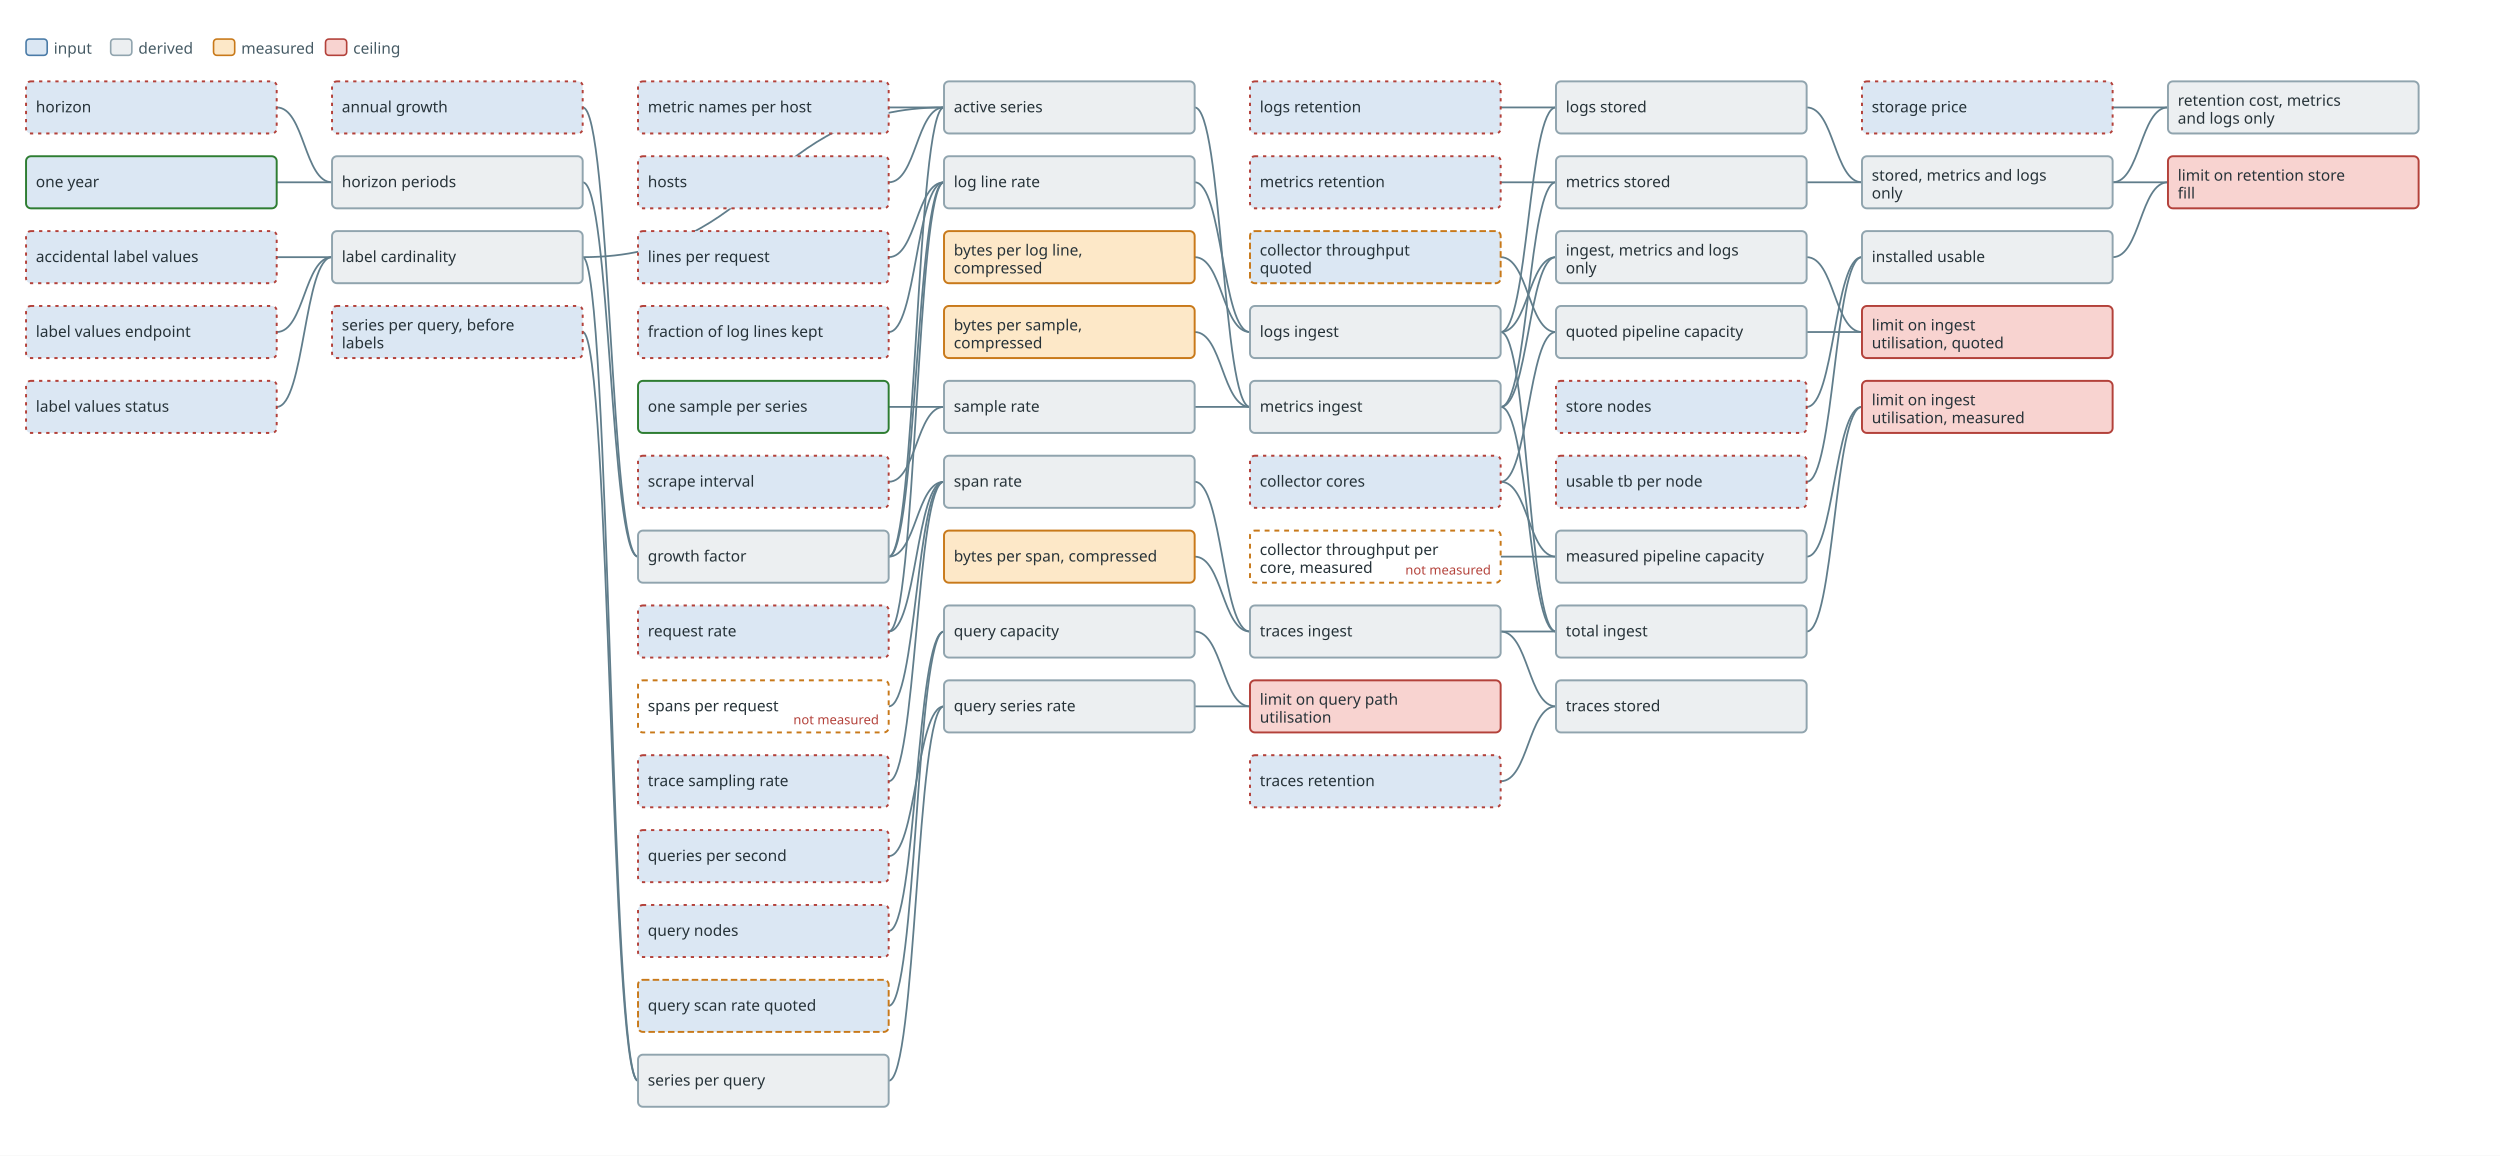
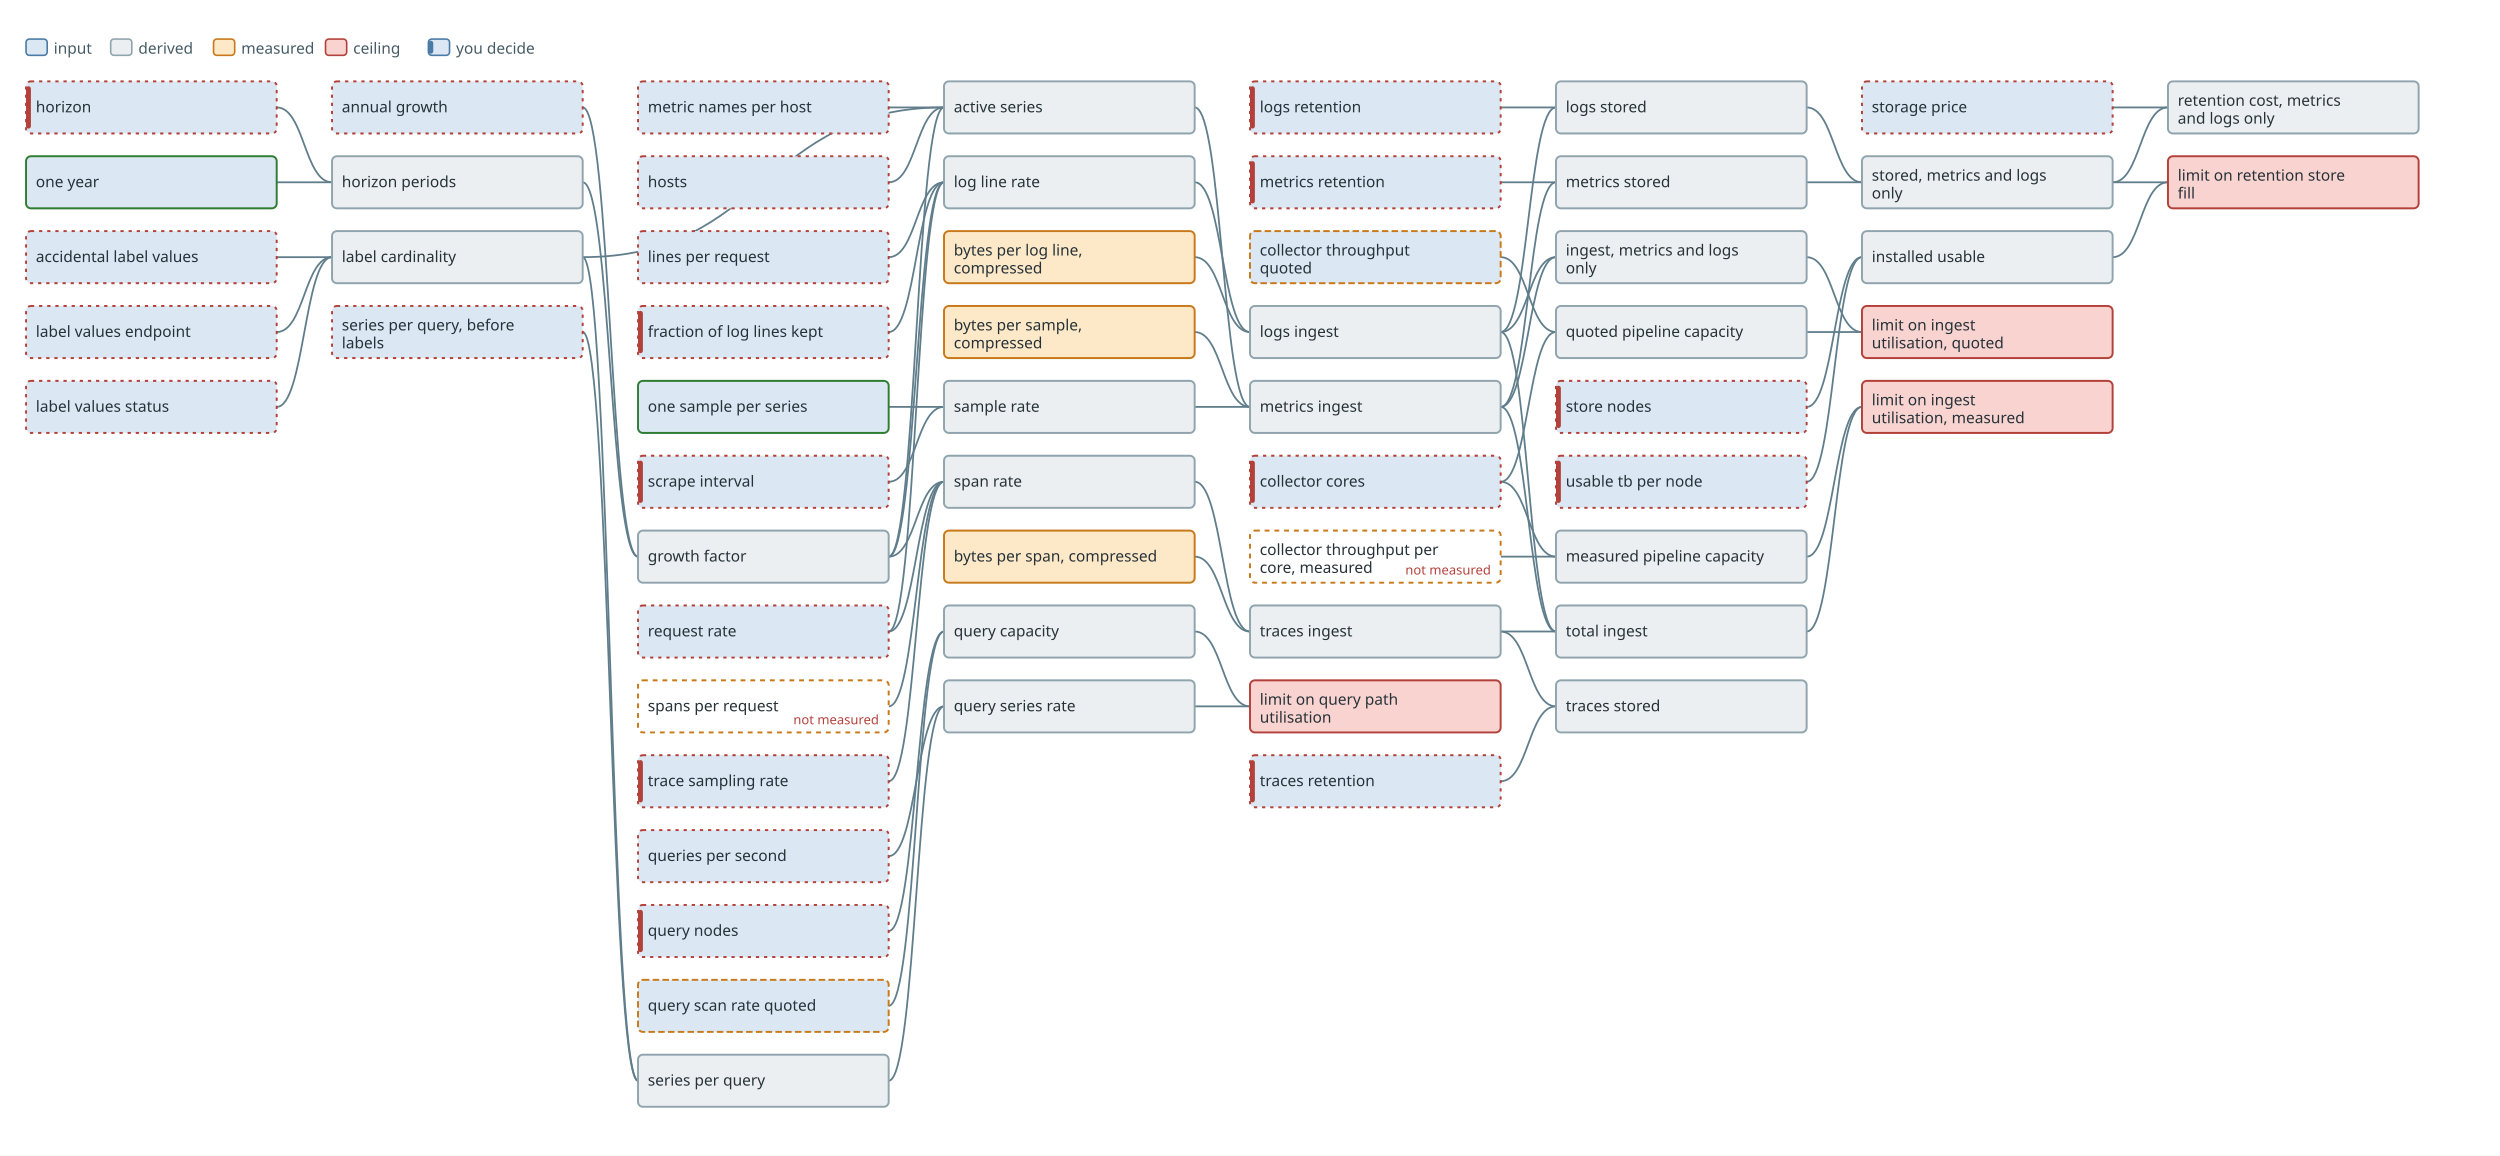
<svg xmlns="http://www.w3.org/2000/svg" viewBox="0 0 1536 710" width="1536" height="710" role="img" font-family="system-ui, sans-serif">
  <rect width="1536" height="710" fill="#ffffff" />
  <rect x="16.0" y="24" width="13" height="10" rx="2" fill="#dbe7f3" stroke="#4a7ba7" />
  <text x="33.0" y="33" font-size="9.5" fill="#455a64">input</text>
  <rect x="68.0" y="24" width="13" height="10" rx="2" fill="#eceff1" stroke="#90a4ae" />
  <text x="85.0" y="33" font-size="9.5" fill="#455a64">derived</text>
  <rect x="131.2" y="24" width="13" height="10" rx="2" fill="#fde8c8" stroke="#c8791a" />
  <text x="148.2" y="33" font-size="9.5" fill="#455a64">measured</text>
  <rect x="200.0" y="24" width="13" height="10" rx="2" fill="#f8d3d0" stroke="#b3413a" />
  <text x="217.0" y="33" font-size="9.5" fill="#455a64">ceiling</text>
+   <rect x="263.2" y="24" width="13" height="10" rx="2" fill="#dbe7f3" stroke="#4a7ba7" />
+   <rect x="263.2" y="25" width="3" height="8" rx="1.5" fill="#4a7ba7" />
+   <text x="280.2" y="33" font-size="9.5" fill="#455a64">you decide</text>
  <path d="M546.0,66.0 C563.0,66.0 563.0,66.0 580.0,66.0" fill="none" stroke="#607d8b" stroke-width="1.1" />
  <path d="M546.0,342.0 C563.0,342.0 563.0,66.0 580.0,66.0" fill="none" stroke="#607d8b" stroke-width="1.1" />
  <path d="M546.0,112.0 C563.0,112.0 563.0,66.0 580.0,66.0" fill="none" stroke="#607d8b" stroke-width="1.1" />
  <path d="M358.0,158.0 C469.0,158.0 469.0,66.0 580.0,66.0" fill="none" stroke="#607d8b" stroke-width="1.1" />
  <path d="M358.0,66.0 C375.0,66.0 375.0,342.0 392.0,342.0" fill="none" stroke="#607d8b" stroke-width="1.1" />
  <path d="M358.0,112.0 C375.0,112.0 375.0,342.0 392.0,342.0" fill="none" stroke="#607d8b" stroke-width="1.1" />
  <path d="M170.0,66.0 C187.0,66.0 187.0,112.0 204.0,112.0" fill="none" stroke="#607d8b" stroke-width="1.1" />
  <path d="M170.0,112.0 C187.0,112.0 187.0,112.0 204.0,112.0" fill="none" stroke="#607d8b" stroke-width="1.1" />
  <path d="M1110.0,250.0 C1127.0,250.0 1127.0,158.0 1144.0,158.0" fill="none" stroke="#607d8b" stroke-width="1.1" />
  <path d="M1110.0,296.0 C1127.0,296.0 1127.0,158.0 1144.0,158.0" fill="none" stroke="#607d8b" stroke-width="1.1" />
  <path d="M922.0,204.0 C939.0,204.0 939.0,158.0 956.0,158.0" fill="none" stroke="#607d8b" stroke-width="1.1" />
  <path d="M922.0,250.0 C939.0,250.0 939.0,158.0 956.0,158.0" fill="none" stroke="#607d8b" stroke-width="1.1" />
  <path d="M1298.0,112.0 C1315.0,112.0 1315.0,66.0 1332.0,66.0" fill="none" stroke="#607d8b" stroke-width="1.1" />
  <path d="M1298.0,66.0 C1315.0,66.0 1315.0,66.0 1332.0,66.0" fill="none" stroke="#607d8b" stroke-width="1.1" />
  <path d="M1110.0,66.0 C1127.0,66.0 1127.0,112.0 1144.0,112.0" fill="none" stroke="#607d8b" stroke-width="1.1" />
  <path d="M1110.0,112.0 C1127.0,112.0 1127.0,112.0 1144.0,112.0" fill="none" stroke="#607d8b" stroke-width="1.1" />
  <path d="M170.0,158.0 C187.0,158.0 187.0,158.0 204.0,158.0" fill="none" stroke="#607d8b" stroke-width="1.1" />
  <path d="M170.0,204.0 C187.0,204.0 187.0,158.0 204.0,158.0" fill="none" stroke="#607d8b" stroke-width="1.1" />
  <path d="M170.0,250.0 C187.0,250.0 187.0,158.0 204.0,158.0" fill="none" stroke="#607d8b" stroke-width="1.1" />
  <path d="M546.0,342.0 C563.0,342.0 563.0,112.0 580.0,112.0" fill="none" stroke="#607d8b" stroke-width="1.1" />
  <path d="M546.0,158.0 C563.0,158.0 563.0,112.0 580.0,112.0" fill="none" stroke="#607d8b" stroke-width="1.1" />
  <path d="M546.0,204.0 C563.0,204.0 563.0,112.0 580.0,112.0" fill="none" stroke="#607d8b" stroke-width="1.1" />
  <path d="M546.0,388.0 C563.0,388.0 563.0,112.0 580.0,112.0" fill="none" stroke="#607d8b" stroke-width="1.1" />
  <path d="M734.0,112.0 C751.0,112.0 751.0,204.0 768.0,204.0" fill="none" stroke="#607d8b" stroke-width="1.1" />
  <path d="M734.0,158.0 C751.0,158.0 751.0,204.0 768.0,204.0" fill="none" stroke="#607d8b" stroke-width="1.1" />
  <path d="M922.0,204.0 C939.0,204.0 939.0,66.0 956.0,66.0" fill="none" stroke="#607d8b" stroke-width="1.1" />
  <path d="M922.0,66.0 C939.0,66.0 939.0,66.0 956.0,66.0" fill="none" stroke="#607d8b" stroke-width="1.1" />
  <path d="M922.0,296.0 C939.0,296.0 939.0,342.0 956.0,342.0" fill="none" stroke="#607d8b" stroke-width="1.1" />
  <path d="M922.0,342.0 C939.0,342.0 939.0,342.0 956.0,342.0" fill="none" stroke="#607d8b" stroke-width="1.1" />
  <path d="M734.0,66.0 C751.0,66.0 751.0,250.0 768.0,250.0" fill="none" stroke="#607d8b" stroke-width="1.1" />
  <path d="M734.0,204.0 C751.0,204.0 751.0,250.0 768.0,250.0" fill="none" stroke="#607d8b" stroke-width="1.1" />
  <path d="M734.0,250.0 C751.0,250.0 751.0,250.0 768.0,250.0" fill="none" stroke="#607d8b" stroke-width="1.1" />
  <path d="M922.0,250.0 C939.0,250.0 939.0,112.0 956.0,112.0" fill="none" stroke="#607d8b" stroke-width="1.1" />
  <path d="M922.0,112.0 C939.0,112.0 939.0,112.0 956.0,112.0" fill="none" stroke="#607d8b" stroke-width="1.1" />
  <path d="M1110.0,342.0 C1127.0,342.0 1127.0,250.0 1144.0,250.0" fill="none" stroke="#607d8b" stroke-width="1.1" />
  <path d="M1110.0,388.0 C1127.0,388.0 1127.0,250.0 1144.0,250.0" fill="none" stroke="#607d8b" stroke-width="1.1" />
  <path d="M546.0,572.0 C563.0,572.0 563.0,388.0 580.0,388.0" fill="none" stroke="#607d8b" stroke-width="1.1" />
  <path d="M546.0,618.0 C563.0,618.0 563.0,388.0 580.0,388.0" fill="none" stroke="#607d8b" stroke-width="1.1" />
  <path d="M546.0,526.0 C563.0,526.0 563.0,434.0 580.0,434.0" fill="none" stroke="#607d8b" stroke-width="1.1" />
  <path d="M546.0,664.0 C563.0,664.0 563.0,434.0 580.0,434.0" fill="none" stroke="#607d8b" stroke-width="1.1" />
  <path d="M734.0,388.0 C751.0,388.0 751.0,434.0 768.0,434.0" fill="none" stroke="#607d8b" stroke-width="1.1" />
  <path d="M734.0,434.0 C751.0,434.0 751.0,434.0 768.0,434.0" fill="none" stroke="#607d8b" stroke-width="1.1" />
  <path d="M922.0,296.0 C939.0,296.0 939.0,204.0 956.0,204.0" fill="none" stroke="#607d8b" stroke-width="1.1" />
  <path d="M922.0,158.0 C939.0,158.0 939.0,204.0 956.0,204.0" fill="none" stroke="#607d8b" stroke-width="1.1" />
  <path d="M1110.0,158.0 C1127.0,158.0 1127.0,204.0 1144.0,204.0" fill="none" stroke="#607d8b" stroke-width="1.1" />
  <path d="M1110.0,204.0 C1127.0,204.0 1127.0,204.0 1144.0,204.0" fill="none" stroke="#607d8b" stroke-width="1.1" />
  <path d="M546.0,250.0 C563.0,250.0 563.0,250.0 580.0,250.0" fill="none" stroke="#607d8b" stroke-width="1.1" />
  <path d="M546.0,296.0 C563.0,296.0 563.0,250.0 580.0,250.0" fill="none" stroke="#607d8b" stroke-width="1.1" />
  <path d="M358.0,158.0 C375.0,158.0 375.0,664.0 392.0,664.0" fill="none" stroke="#607d8b" stroke-width="1.1" />
  <path d="M358.0,204.0 C375.0,204.0 375.0,664.0 392.0,664.0" fill="none" stroke="#607d8b" stroke-width="1.1" />
  <path d="M546.0,342.0 C563.0,342.0 563.0,296.0 580.0,296.0" fill="none" stroke="#607d8b" stroke-width="1.1" />
  <path d="M546.0,388.0 C563.0,388.0 563.0,296.0 580.0,296.0" fill="none" stroke="#607d8b" stroke-width="1.1" />
  <path d="M546.0,434.0 C563.0,434.0 563.0,296.0 580.0,296.0" fill="none" stroke="#607d8b" stroke-width="1.1" />
  <path d="M546.0,480.0 C563.0,480.0 563.0,296.0 580.0,296.0" fill="none" stroke="#607d8b" stroke-width="1.1" />
  <path d="M1298.0,158.0 C1315.0,158.0 1315.0,112.0 1332.0,112.0" fill="none" stroke="#607d8b" stroke-width="1.1" />
  <path d="M1298.0,112.0 C1315.0,112.0 1315.0,112.0 1332.0,112.0" fill="none" stroke="#607d8b" stroke-width="1.1" />
  <path d="M922.0,204.0 C939.0,204.0 939.0,388.0 956.0,388.0" fill="none" stroke="#607d8b" stroke-width="1.1" />
  <path d="M922.0,250.0 C939.0,250.0 939.0,388.0 956.0,388.0" fill="none" stroke="#607d8b" stroke-width="1.1" />
  <path d="M922.0,388.0 C939.0,388.0 939.0,388.0 956.0,388.0" fill="none" stroke="#607d8b" stroke-width="1.1" />
  <path d="M734.0,296.0 C751.0,296.0 751.0,388.0 768.0,388.0" fill="none" stroke="#607d8b" stroke-width="1.1" />
  <path d="M734.0,342.0 C751.0,342.0 751.0,388.0 768.0,388.0" fill="none" stroke="#607d8b" stroke-width="1.1" />
  <path d="M922.0,388.0 C939.0,388.0 939.0,434.0 956.0,434.0" fill="none" stroke="#607d8b" stroke-width="1.1" />
  <path d="M922.0,480.0 C939.0,480.0 939.0,434.0 956.0,434.0" fill="none" stroke="#607d8b" stroke-width="1.1" />
  <rect x="580" y="50" width="154" height="32" rx="3" fill="#eceff1" stroke="#90a4ae" stroke-width="1.2" />
  <text x="586" y="69" font-size="9.5" fill="#263238">active series</text>
  <rect x="204" y="50" width="154" height="32" rx="3" fill="#dbe7f3" stroke="#b3413a" stroke-width="1.2" stroke-dasharray="2 3" />
  <text x="210" y="69" font-size="9.5" fill="#263238">annual growth</text>
  <rect x="392" y="50" width="154" height="32" rx="3" fill="#dbe7f3" stroke="#b3413a" stroke-width="1.2" stroke-dasharray="2 3" />
  <text x="398" y="69" font-size="9.5" fill="#263238">metric names per host</text>
  <rect x="768" y="280" width="154" height="32" rx="3" fill="#dbe7f3" stroke="#b3413a" stroke-width="1.2" stroke-dasharray="2 3" />
+   <rect x="768" y="283" width="3" height="26" rx="1.5" fill="#b3413a" />
  <text x="774" y="299" font-size="9.5" fill="#263238">collector cores</text>
  <rect x="768" y="326" width="154" height="32" rx="3" fill="#ffffff" stroke="#c8791a" stroke-width="1.2" stroke-dasharray="3 3" />
  <text x="774" y="341" font-size="9.5" fill="#263238">collector throughput per</text>
  <text x="774" y="352" font-size="9.5" fill="#263238">core, measured</text>
  <text x="916" y="353" font-size="8" text-anchor="end" fill="#b3413a">not measured</text>
  <rect x="768" y="142" width="154" height="32" rx="3" fill="#dbe7f3" stroke="#c8791a" stroke-width="1.2" stroke-dasharray="4 2" />
  <text x="774" y="157" font-size="9.5" fill="#263238">collector throughput</text>
  <text x="774" y="168" font-size="9.5" fill="#263238">quoted</text>
  <rect x="392" y="326" width="154" height="32" rx="3" fill="#eceff1" stroke="#90a4ae" stroke-width="1.2" />
  <text x="398" y="345" font-size="9.5" fill="#263238">growth factor</text>
  <rect x="16" y="50" width="154" height="32" rx="3" fill="#dbe7f3" stroke="#b3413a" stroke-width="1.2" stroke-dasharray="2 3" />
+   <rect x="16" y="53" width="3" height="26" rx="1.5" fill="#b3413a" />
  <text x="22" y="69" font-size="9.5" fill="#263238">horizon</text>
  <rect x="204" y="96" width="154" height="32" rx="3" fill="#eceff1" stroke="#90a4ae" stroke-width="1.2" />
  <text x="210" y="115" font-size="9.5" fill="#263238">horizon periods</text>
  <rect x="392" y="96" width="154" height="32" rx="3" fill="#dbe7f3" stroke="#b3413a" stroke-width="1.2" stroke-dasharray="2 3" />
  <text x="398" y="115" font-size="9.5" fill="#263238">hosts</text>
  <rect x="1144" y="142" width="154" height="32" rx="3" fill="#eceff1" stroke="#90a4ae" stroke-width="1.2" />
  <text x="1150" y="161" font-size="9.5" fill="#263238">installed usable</text>
  <rect x="956" y="142" width="154" height="32" rx="3" fill="#eceff1" stroke="#90a4ae" stroke-width="1.2" />
  <text x="962" y="157" font-size="9.5" fill="#263238">ingest, metrics and logs</text>
  <text x="962" y="168" font-size="9.5" fill="#263238">only</text>
  <rect x="1332" y="50" width="154" height="32" rx="3" fill="#eceff1" stroke="#90a4ae" stroke-width="1.2" />
  <text x="1338" y="65" font-size="9.5" fill="#263238">retention cost, metrics</text>
  <text x="1338" y="76" font-size="9.5" fill="#263238">and logs only</text>
  <rect x="1144" y="96" width="154" height="32" rx="3" fill="#eceff1" stroke="#90a4ae" stroke-width="1.2" />
  <text x="1150" y="111" font-size="9.5" fill="#263238">stored, metrics and logs</text>
  <text x="1150" y="122" font-size="9.5" fill="#263238">only</text>
  <rect x="204" y="142" width="154" height="32" rx="3" fill="#eceff1" stroke="#90a4ae" stroke-width="1.2" />
  <text x="210" y="161" font-size="9.5" fill="#263238">label cardinality</text>
  <rect x="16" y="142" width="154" height="32" rx="3" fill="#dbe7f3" stroke="#b3413a" stroke-width="1.2" stroke-dasharray="2 3" />
  <text x="22" y="161" font-size="9.5" fill="#263238">accidental label values</text>
  <rect x="16" y="188" width="154" height="32" rx="3" fill="#dbe7f3" stroke="#b3413a" stroke-width="1.2" stroke-dasharray="2 3" />
  <text x="22" y="207" font-size="9.5" fill="#263238">label values endpoint</text>
  <rect x="16" y="234" width="154" height="32" rx="3" fill="#dbe7f3" stroke="#b3413a" stroke-width="1.2" stroke-dasharray="2 3" />
  <text x="22" y="253" font-size="9.5" fill="#263238">label values status</text>
  <rect x="392" y="142" width="154" height="32" rx="3" fill="#dbe7f3" stroke="#b3413a" stroke-width="1.2" stroke-dasharray="2 3" />
  <text x="398" y="161" font-size="9.5" fill="#263238">lines per request</text>
  <rect x="392" y="188" width="154" height="32" rx="3" fill="#dbe7f3" stroke="#b3413a" stroke-width="1.2" stroke-dasharray="2 3" />
+   <rect x="392" y="191" width="3" height="26" rx="1.5" fill="#b3413a" />
  <text x="398" y="207" font-size="9.5" fill="#263238">fraction of log lines kept</text>
  <rect x="580" y="96" width="154" height="32" rx="3" fill="#eceff1" stroke="#90a4ae" stroke-width="1.2" />
  <text x="586" y="115" font-size="9.5" fill="#263238">log line rate</text>
  <rect x="768" y="188" width="154" height="32" rx="3" fill="#eceff1" stroke="#90a4ae" stroke-width="1.2" />
  <text x="774" y="207" font-size="9.5" fill="#263238">logs ingest</text>
  <rect x="580" y="142" width="154" height="32" rx="3" fill="#fde8c8" stroke="#c8791a" stroke-width="1.2" />
  <text x="586" y="157" font-size="9.5" fill="#263238">bytes per log line,</text>
  <text x="586" y="168" font-size="9.5" fill="#263238">compressed</text>
  <rect x="768" y="50" width="154" height="32" rx="3" fill="#dbe7f3" stroke="#b3413a" stroke-width="1.2" stroke-dasharray="2 3" />
+   <rect x="768" y="53" width="3" height="26" rx="1.5" fill="#b3413a" />
  <text x="774" y="69" font-size="9.5" fill="#263238">logs retention</text>
  <rect x="956" y="50" width="154" height="32" rx="3" fill="#eceff1" stroke="#90a4ae" stroke-width="1.2" />
  <text x="962" y="69" font-size="9.5" fill="#263238">logs stored</text>
  <rect x="956" y="326" width="154" height="32" rx="3" fill="#eceff1" stroke="#90a4ae" stroke-width="1.2" />
  <text x="962" y="345" font-size="9.5" fill="#263238">measured pipeline capacity</text>
  <rect x="768" y="234" width="154" height="32" rx="3" fill="#eceff1" stroke="#90a4ae" stroke-width="1.2" />
  <text x="774" y="253" font-size="9.5" fill="#263238">metrics ingest</text>
  <rect x="768" y="96" width="154" height="32" rx="3" fill="#dbe7f3" stroke="#b3413a" stroke-width="1.2" stroke-dasharray="2 3" />
+   <rect x="768" y="99" width="3" height="26" rx="1.5" fill="#b3413a" />
  <text x="774" y="115" font-size="9.5" fill="#263238">metrics retention</text>
  <rect x="580" y="188" width="154" height="32" rx="3" fill="#fde8c8" stroke="#c8791a" stroke-width="1.2" />
  <text x="586" y="203" font-size="9.5" fill="#263238">bytes per sample,</text>
  <text x="586" y="214" font-size="9.5" fill="#263238">compressed</text>
  <rect x="956" y="96" width="154" height="32" rx="3" fill="#eceff1" stroke="#90a4ae" stroke-width="1.2" />
  <text x="962" y="115" font-size="9.5" fill="#263238">metrics stored</text>
  <rect x="392" y="234" width="154" height="32" rx="3" fill="#dbe7f3" stroke="#2e7d32" stroke-width="1.2" />
  <text x="398" y="253" font-size="9.5" fill="#263238">one sample per series</text>
  <rect x="16" y="96" width="154" height="32" rx="3" fill="#dbe7f3" stroke="#2e7d32" stroke-width="1.2" />
  <text x="22" y="115" font-size="9.5" fill="#263238">one year</text>
  <rect x="1144" y="234" width="154" height="32" rx="3" fill="#f8d3d0" stroke="#b3413a" stroke-width="1.2" />
  <text x="1150" y="249" font-size="9.5" fill="#263238">limit on ingest</text>
  <text x="1150" y="260" font-size="9.5" fill="#263238">utilisation, measured</text>
  <rect x="392" y="510" width="154" height="32" rx="3" fill="#dbe7f3" stroke="#b3413a" stroke-width="1.2" stroke-dasharray="2 3" />
  <text x="398" y="529" font-size="9.5" fill="#263238">queries per second</text>
  <rect x="580" y="372" width="154" height="32" rx="3" fill="#eceff1" stroke="#90a4ae" stroke-width="1.2" />
  <text x="586" y="391" font-size="9.5" fill="#263238">query capacity</text>
  <rect x="392" y="556" width="154" height="32" rx="3" fill="#dbe7f3" stroke="#b3413a" stroke-width="1.2" stroke-dasharray="2 3" />
+   <rect x="392" y="559" width="3" height="26" rx="1.5" fill="#b3413a" />
  <text x="398" y="575" font-size="9.5" fill="#263238">query nodes</text>
  <rect x="392" y="602" width="154" height="32" rx="3" fill="#dbe7f3" stroke="#c8791a" stroke-width="1.2" stroke-dasharray="4 2" />
  <text x="398" y="621" font-size="9.5" fill="#263238">query scan rate quoted</text>
  <rect x="580" y="418" width="154" height="32" rx="3" fill="#eceff1" stroke="#90a4ae" stroke-width="1.2" />
  <text x="586" y="437" font-size="9.5" fill="#263238">query series rate</text>
  <rect x="768" y="418" width="154" height="32" rx="3" fill="#f8d3d0" stroke="#b3413a" stroke-width="1.2" />
  <text x="774" y="433" font-size="9.5" fill="#263238">limit on query path</text>
  <text x="774" y="444" font-size="9.5" fill="#263238">utilisation</text>
  <rect x="956" y="188" width="154" height="32" rx="3" fill="#eceff1" stroke="#90a4ae" stroke-width="1.2" />
  <text x="962" y="207" font-size="9.5" fill="#263238">quoted pipeline capacity</text>
  <rect x="1144" y="188" width="154" height="32" rx="3" fill="#f8d3d0" stroke="#b3413a" stroke-width="1.2" />
  <text x="1150" y="203" font-size="9.5" fill="#263238">limit on ingest</text>
  <text x="1150" y="214" font-size="9.5" fill="#263238">utilisation, quoted</text>
  <rect x="392" y="372" width="154" height="32" rx="3" fill="#dbe7f3" stroke="#b3413a" stroke-width="1.2" stroke-dasharray="2 3" />
  <text x="398" y="391" font-size="9.5" fill="#263238">request rate</text>
  <rect x="580" y="234" width="154" height="32" rx="3" fill="#eceff1" stroke="#90a4ae" stroke-width="1.2" />
  <text x="586" y="253" font-size="9.5" fill="#263238">sample rate</text>
  <rect x="392" y="280" width="154" height="32" rx="3" fill="#dbe7f3" stroke="#b3413a" stroke-width="1.2" stroke-dasharray="2 3" />
+   <rect x="392" y="283" width="3" height="26" rx="1.5" fill="#b3413a" />
  <text x="398" y="299" font-size="9.5" fill="#263238">scrape interval</text>
  <rect x="392" y="648" width="154" height="32" rx="3" fill="#eceff1" stroke="#90a4ae" stroke-width="1.2" />
  <text x="398" y="667" font-size="9.5" fill="#263238">series per query</text>
  <rect x="204" y="188" width="154" height="32" rx="3" fill="#dbe7f3" stroke="#b3413a" stroke-width="1.2" stroke-dasharray="2 3" />
  <text x="210" y="203" font-size="9.5" fill="#263238">series per query, before</text>
  <text x="210" y="214" font-size="9.5" fill="#263238">labels</text>
  <rect x="580" y="280" width="154" height="32" rx="3" fill="#eceff1" stroke="#90a4ae" stroke-width="1.2" />
  <text x="586" y="299" font-size="9.5" fill="#263238">span rate</text>
  <rect x="392" y="418" width="154" height="32" rx="3" fill="#ffffff" stroke="#c8791a" stroke-width="1.2" stroke-dasharray="3 3" />
  <text x="398" y="437" font-size="9.5" fill="#263238">spans per request</text>
  <text x="540" y="445" font-size="8" text-anchor="end" fill="#b3413a">not measured</text>
  <rect x="1144" y="50" width="154" height="32" rx="3" fill="#dbe7f3" stroke="#b3413a" stroke-width="1.2" stroke-dasharray="2 3" />
  <text x="1150" y="69" font-size="9.5" fill="#263238">storage price</text>
  <rect x="1332" y="96" width="154" height="32" rx="3" fill="#f8d3d0" stroke="#b3413a" stroke-width="1.2" />
  <text x="1338" y="111" font-size="9.5" fill="#263238">limit on retention store</text>
  <text x="1338" y="122" font-size="9.5" fill="#263238">fill</text>
  <rect x="956" y="234" width="154" height="32" rx="3" fill="#dbe7f3" stroke="#b3413a" stroke-width="1.2" stroke-dasharray="2 3" />
+   <rect x="956" y="237" width="3" height="26" rx="1.5" fill="#b3413a" />
  <text x="962" y="253" font-size="9.5" fill="#263238">store nodes</text>
  <rect x="956" y="372" width="154" height="32" rx="3" fill="#eceff1" stroke="#90a4ae" stroke-width="1.2" />
  <text x="962" y="391" font-size="9.5" fill="#263238">total ingest</text>
  <rect x="392" y="464" width="154" height="32" rx="3" fill="#dbe7f3" stroke="#b3413a" stroke-width="1.2" stroke-dasharray="2 3" />
+   <rect x="392" y="467" width="3" height="26" rx="1.5" fill="#b3413a" />
  <text x="398" y="483" font-size="9.5" fill="#263238">trace sampling rate</text>
  <rect x="768" y="372" width="154" height="32" rx="3" fill="#eceff1" stroke="#90a4ae" stroke-width="1.2" />
  <text x="774" y="391" font-size="9.5" fill="#263238">traces ingest</text>
  <rect x="768" y="464" width="154" height="32" rx="3" fill="#dbe7f3" stroke="#b3413a" stroke-width="1.2" stroke-dasharray="2 3" />
+   <rect x="768" y="467" width="3" height="26" rx="1.5" fill="#b3413a" />
  <text x="774" y="483" font-size="9.5" fill="#263238">traces retention</text>
  <rect x="580" y="326" width="154" height="32" rx="3" fill="#fde8c8" stroke="#c8791a" stroke-width="1.2" />
  <text x="586" y="345" font-size="9.5" fill="#263238">bytes per span, compressed</text>
  <rect x="956" y="418" width="154" height="32" rx="3" fill="#eceff1" stroke="#90a4ae" stroke-width="1.2" />
  <text x="962" y="437" font-size="9.5" fill="#263238">traces stored</text>
  <rect x="956" y="280" width="154" height="32" rx="3" fill="#dbe7f3" stroke="#b3413a" stroke-width="1.2" stroke-dasharray="2 3" />
+   <rect x="956" y="283" width="3" height="26" rx="1.5" fill="#b3413a" />
  <text x="962" y="299" font-size="9.5" fill="#263238">usable tb per node</text>
</svg>
